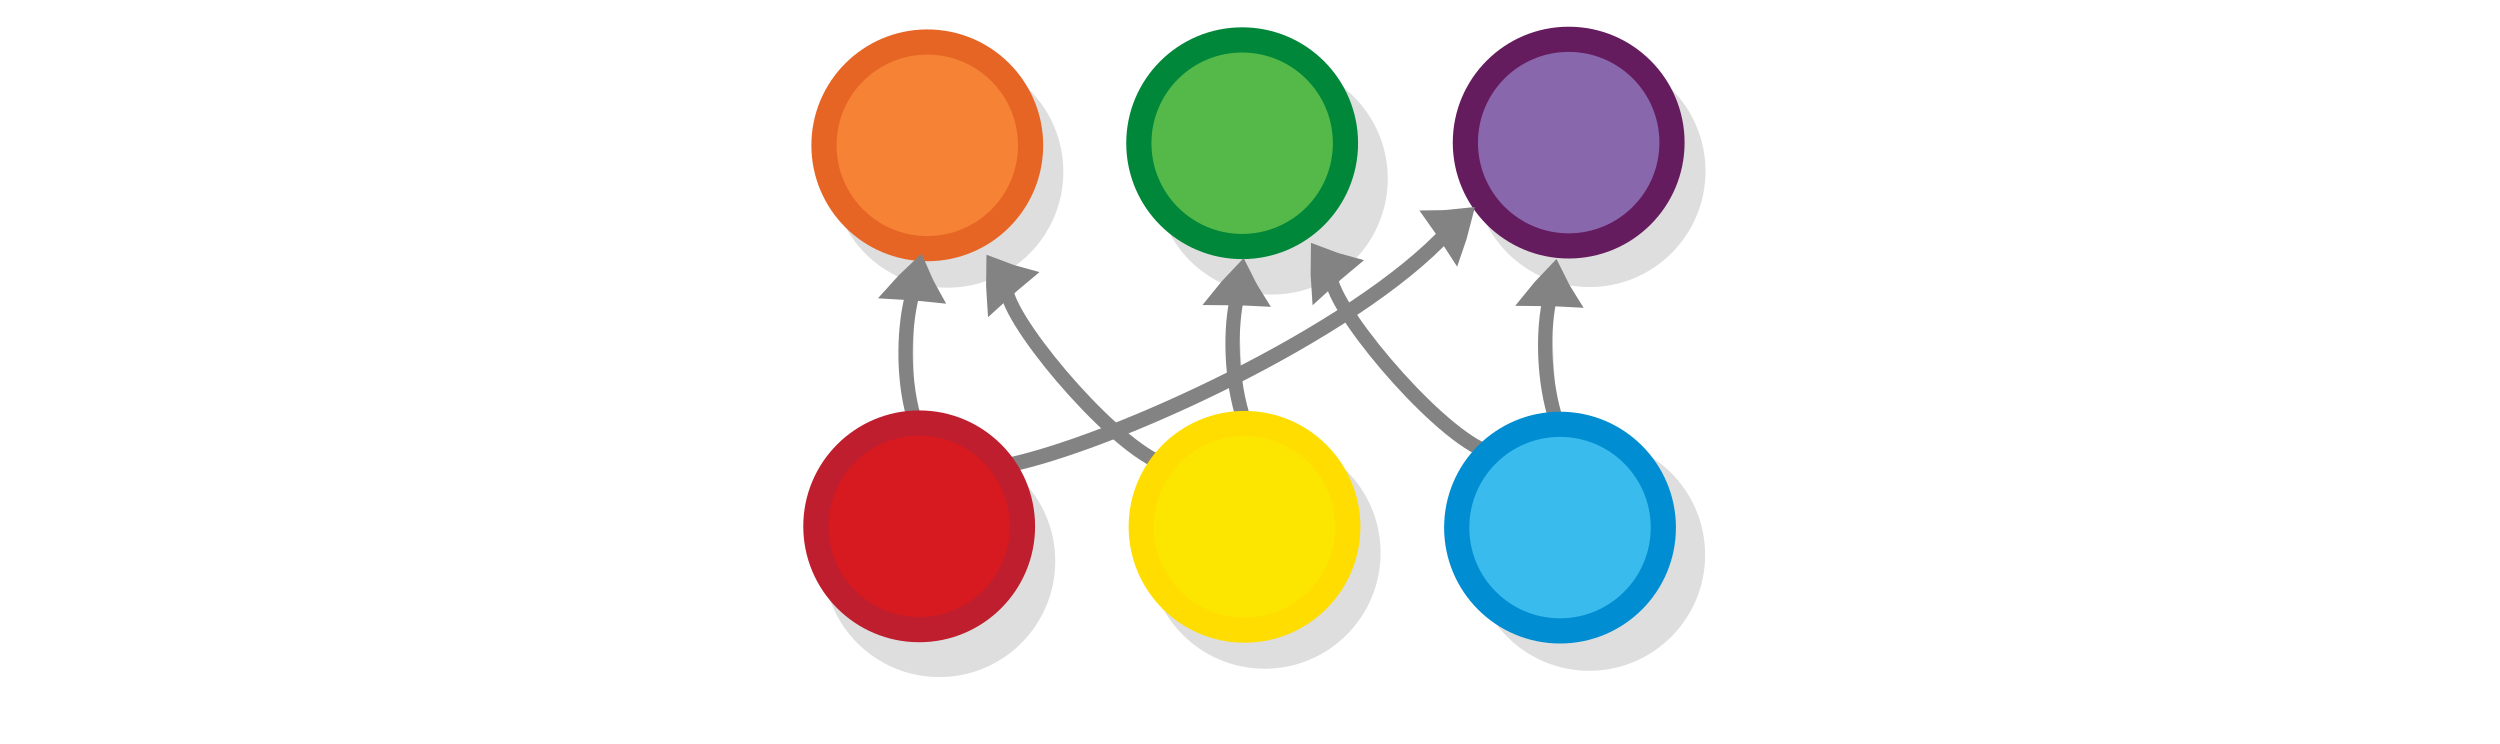
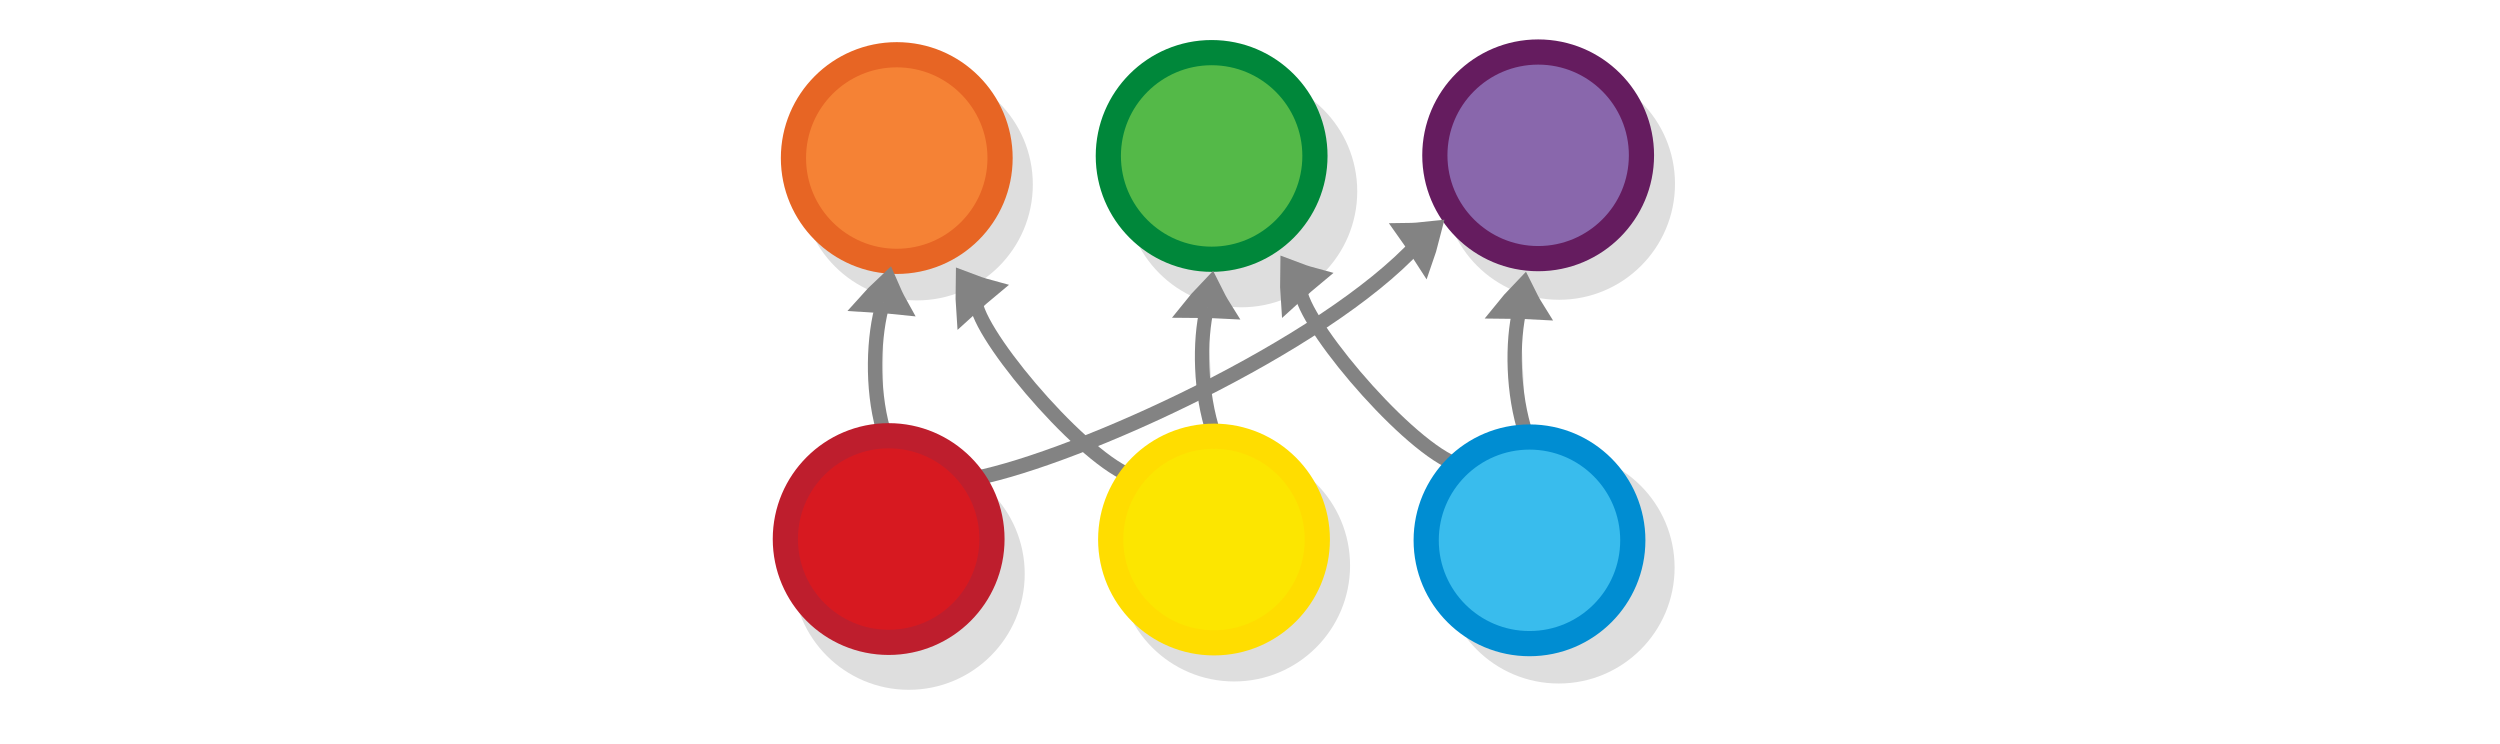
- <svg xmlns="http://www.w3.org/2000/svg" viewBox="0 0 595.3 177" version="1.1" id="svg3397">
+ <svg xmlns="http://www.w3.org/2000/svg" viewBox="0 0 595.3 177" version="1.1" id="svg3397" width="595.3" height="177">
  <defs id="defs3401" />
-   <g id="g5757" transform="translate(72.48,-49.77802)">
+   <g id="g5757" transform="translate(65.21196,-46.74967)">
    <circle cx="153.124" cy="90.684" r="24.6" id="circle3371" style="opacity:0.13;stroke:#000000;stroke-width:6;stroke-miterlimit:10" />
    <circle fill="#f58235" stroke="#e76524" cx="148.324" cy="84.384" r="24.6" id="circle3385" style="stroke-width:6;stroke-miterlimit:10" />
  </g>
-   <g id="g4363" transform="translate(-161.1813,-92.94424)">
+   <g id="g4363" transform="translate(-168.4493,-89.91589)">
    <circle cx="539.7" cy="133.7" r="24.6" id="circle3373" style="opacity:0.13;stroke:#000000;stroke-width:6;stroke-miterlimit:10" />
    <circle fill="#8967ac" stroke="#651c5f" cx="534.715" cy="126.902" r="24.6" id="circle3387" style="stroke-width:6;stroke-miterlimit:10" />
  </g>
-   <g id="g5765" transform="translate(-48.18707,-52.45311)">
+   <g id="g5765" transform="translate(-55.45511,-49.42477)">
    <circle cx="351.041" cy="94.998" r="24.6" id="circle3375" style="opacity:0.13;stroke:#000000;stroke-width:6;stroke-miterlimit:10" />
    <circle fill="#54b948" stroke="#00873a" cx="343.969" cy="86.557" r="24.6" id="circle3389" style="stroke-width:6;stroke-miterlimit:10" />
  </g>
-   <g style="display:inline;fill:#dddddd;stroke:#838383;stroke-width:6.389;stroke-miterlimit:10" id="g1482-7-0" transform="matrix(0.01017386,-0.2802924,0.3920324,-0.00559565,126.4185,155.0749)">
+   <g style="display:inline;fill:#dddddd;stroke:#838383;stroke-width:6.389;stroke-miterlimit:10" id="g1482-7-0" transform="matrix(0.01017386,-0.2802924,0.3920324,-0.00559565,119.1505,158.1033)">
    <path style="stroke-width:35.526" id="path1478-7-9" transform="matrix(0.4768,-0.02932,0.03214,0.42867,147.58,197.367)" d="m 315.1,101.79 c 10.682,-4.135 21.77,-7.738 33.127,-11.074 -8.518,-8.139 -17.577,-16.01 -27.178,-23.616 -2.04,12.119 -3.103,21.663 -5.949,34.69 z" />
    <path style="stroke-width:10.649;paint-order:markers fill stroke" id="path1480-1-3" transform="matrix(0.89574,0,0,0.81736,18.384,154.236)" d="m 197.036,89.49 c 39.237,-9.724 89.303,-9.828 120.462,-3.317" />
  </g>
-   <g style="display:inline;fill:#dddddd;stroke:#838383;stroke-width:6.389;stroke-miterlimit:10" id="g1482-7-0-7" transform="matrix(-0.00466973,-0.2804381,0.3911873,-0.02632895,208.258,160.9318)">
+   <g style="display:inline;fill:#dddddd;stroke:#838383;stroke-width:6.389;stroke-miterlimit:10" id="g1482-7-0-7" transform="matrix(-0.00466973,-0.2804381,0.3911873,-0.02632895,200.99,163.9602)">
    <path style="stroke-width:35.526" id="path1478-7-9-4" transform="matrix(0.4768,-0.02932,0.03214,0.42867,147.58,197.367)" d="m 315.1,101.79 c 10.682,-4.135 21.77,-7.738 33.127,-11.074 -8.518,-8.139 -17.577,-16.01 -27.178,-23.616 -2.04,12.119 -3.103,21.663 -5.949,34.69 z" />
    <path style="stroke-width:10.649;paint-order:markers fill stroke" id="path1480-1-3-3" transform="matrix(0.89574,0,0,0.81736,18.384,154.236)" d="m 197.036,89.49 c 39.237,-9.724 89.303,-9.828 120.462,-3.317" />
  </g>
-   <g style="display:inline;fill:#dddddd;stroke:#838383;stroke-width:6.389;stroke-miterlimit:10" id="g1482-7-0-5" transform="matrix(-0.00391073,-0.2804497,0.3912571,-0.02527013,282.4837,160.9086)">
+   <g style="display:inline;fill:#dddddd;stroke:#838383;stroke-width:6.389;stroke-miterlimit:10" id="g1482-7-0-5" transform="matrix(-0.00391073,-0.2804497,0.3912571,-0.02527013,275.2156,163.937)">
    <path style="stroke-width:35.526" id="path1478-7-9-6" transform="matrix(0.4768,-0.02932,0.03214,0.42867,147.58,197.367)" d="m 315.1,101.79 c 10.682,-4.135 21.77,-7.738 33.127,-11.074 -8.518,-8.139 -17.577,-16.01 -27.178,-23.616 -2.04,12.119 -3.103,21.663 -5.949,34.69 z" />
    <path style="stroke-width:10.649;paint-order:markers fill stroke" id="path1480-1-3-1" transform="matrix(0.89574,0,0,0.81736,18.384,154.236)" d="m 197.036,89.49 c 39.237,-9.724 89.303,-9.828 120.462,-3.317" />
  </g>
-   <g style="display:inline;fill:#dddddd;stroke:#838383;stroke-width:6.389;stroke-miterlimit:10" id="g1482-7-0-4" transform="matrix(-0.1936309,-0.2029147,0.2696098,-0.2846599,237.7836,193.3647)">
+   <g style="display:inline;fill:#dddddd;stroke:#838383;stroke-width:6.389;stroke-miterlimit:10" id="g1482-7-0-4" transform="matrix(-0.1936309,-0.2029147,0.2696098,-0.2846599,230.5156,196.3931)">
    <path style="stroke-width:35.526" id="path1478-7-9-0" transform="matrix(0.4768,-0.02932,0.03214,0.42867,147.58,197.367)" d="m 315.1,101.79 c 10.682,-4.135 21.77,-7.738 33.127,-11.074 -8.518,-8.139 -17.577,-16.01 -27.178,-23.616 -2.04,12.119 -3.103,21.663 -5.949,34.69 z" />
    <path style="fill:none;stroke-width:10.649;paint-order:markers fill stroke" id="path1480-1-3-31" d="M 96.459,77.578 C 147.55,60.645 303.771,69.059 317.498,86.173" transform="matrix(0.89574,0,0,0.81736,18.384,154.236)" />
  </g>
-   <g style="display:inline;fill:#dddddd;stroke:#838383;stroke-width:6.389;stroke-miterlimit:10" id="g1482-7-0-2" transform="matrix(0.239648,-0.1464369,-0.1844606,-0.3403138,233.8563,183.5736)">
+   <g style="display:inline;fill:#dddddd;stroke:#838383;stroke-width:6.389;stroke-miterlimit:10" id="g1482-7-0-2" transform="matrix(0.239648,-0.1464369,-0.1844606,-0.3403138,226.5883,186.6019)">
    <path style="stroke-width:16.098" id="path1478-7-9-7" d="m 563.464,141.065 c 4.96,-2.086 10.131,-3.955 15.439,-5.718 -4.323,-3.239 -8.895,-6.348 -13.717,-9.327 -0.583,5.255 -0.783,9.377 -1.722,15.045 z" />
    <path style="fill:none;stroke-width:9.112;paint-order:markers fill stroke" id="path1480-1-3-7" d="m 141.332,152.867 c 85.126,-22.211 313.489,-42.569 425.003,-18.914" />
  </g>
-   <g id="g5761" transform="translate(50.98296,41.03984)">
+   <g id="g5761" transform="translate(43.71492,44.06819)">
    <circle cx="250.164" cy="90.603" r="24.6" id="circle3365" style="opacity:0.13;stroke:#000000;stroke-width:6;stroke-miterlimit:10" />
    <circle fill="#fce600" stroke="#ffdd00" cx="245.364" cy="84.403" r="24.6" id="circle3379" style="stroke-width:6;stroke-miterlimit:10" />
  </g>
-   <g style="display:inline;fill:#dddddd;stroke:#838383;stroke-width:6.389;stroke-miterlimit:10" id="g1482-7-0-4-3" transform="matrix(-0.1936309,-0.2029147,0.2696098,-0.2846599,315.0585,190.5254)">
+   <g style="display:inline;fill:#dddddd;stroke:#838383;stroke-width:6.389;stroke-miterlimit:10" id="g1482-7-0-4-3" transform="matrix(-0.1936309,-0.2029147,0.2696098,-0.2846599,307.7905,193.5538)">
    <path style="stroke-width:35.526" id="path1478-7-9-0-6" transform="matrix(0.4768,-0.02932,0.03214,0.42867,147.58,197.367)" d="m 315.1,101.79 c 10.682,-4.135 21.77,-7.738 33.127,-11.074 -8.518,-8.139 -17.577,-16.01 -27.178,-23.616 -2.04,12.119 -3.103,21.663 -5.949,34.69 z" />
    <path style="fill:none;stroke-width:10.649;paint-order:markers fill stroke" id="path1480-1-3-31-0" d="M 96.459,77.578 C 147.55,60.645 303.771,69.059 317.498,86.173" transform="matrix(0.89574,0,0,0.81736,18.384,154.236)" />
  </g>
-   <g id="g4359" transform="translate(106.6242,60.03036)">
+   <g id="g4359" transform="translate(99.35612,63.05871)">
    <circle cx="271.8" cy="72.1" r="24.6" id="circle3367" style="opacity:0.13;stroke:#000000;stroke-width:6;stroke-miterlimit:10" />
    <circle fill="#39bced" stroke="#008dd2" cx="264.848" cy="65.602" r="24.6" id="circle3381" style="stroke-width:6;stroke-miterlimit:10" />
  </g>
-   <g id="g5769" transform="translate(167.3667,40.9632)">
+   <g id="g5769" transform="translate(160.0986,43.99155)">
    <circle cx="56.308" cy="92.667" r="24.6" id="circle3369" style="opacity:0.13;stroke:#000000;stroke-width:6;stroke-miterlimit:10" />
    <circle fill="#d71920" stroke="#be1e2d" cx="51.508" cy="84.367" r="24.6" id="circle3383" style="stroke-width:6;stroke-miterlimit:10" />
  </g>
+   <g id="g6417-4" transform="matrix(1,0,0,-1,-6.965204,163.2881)" />
</svg>
